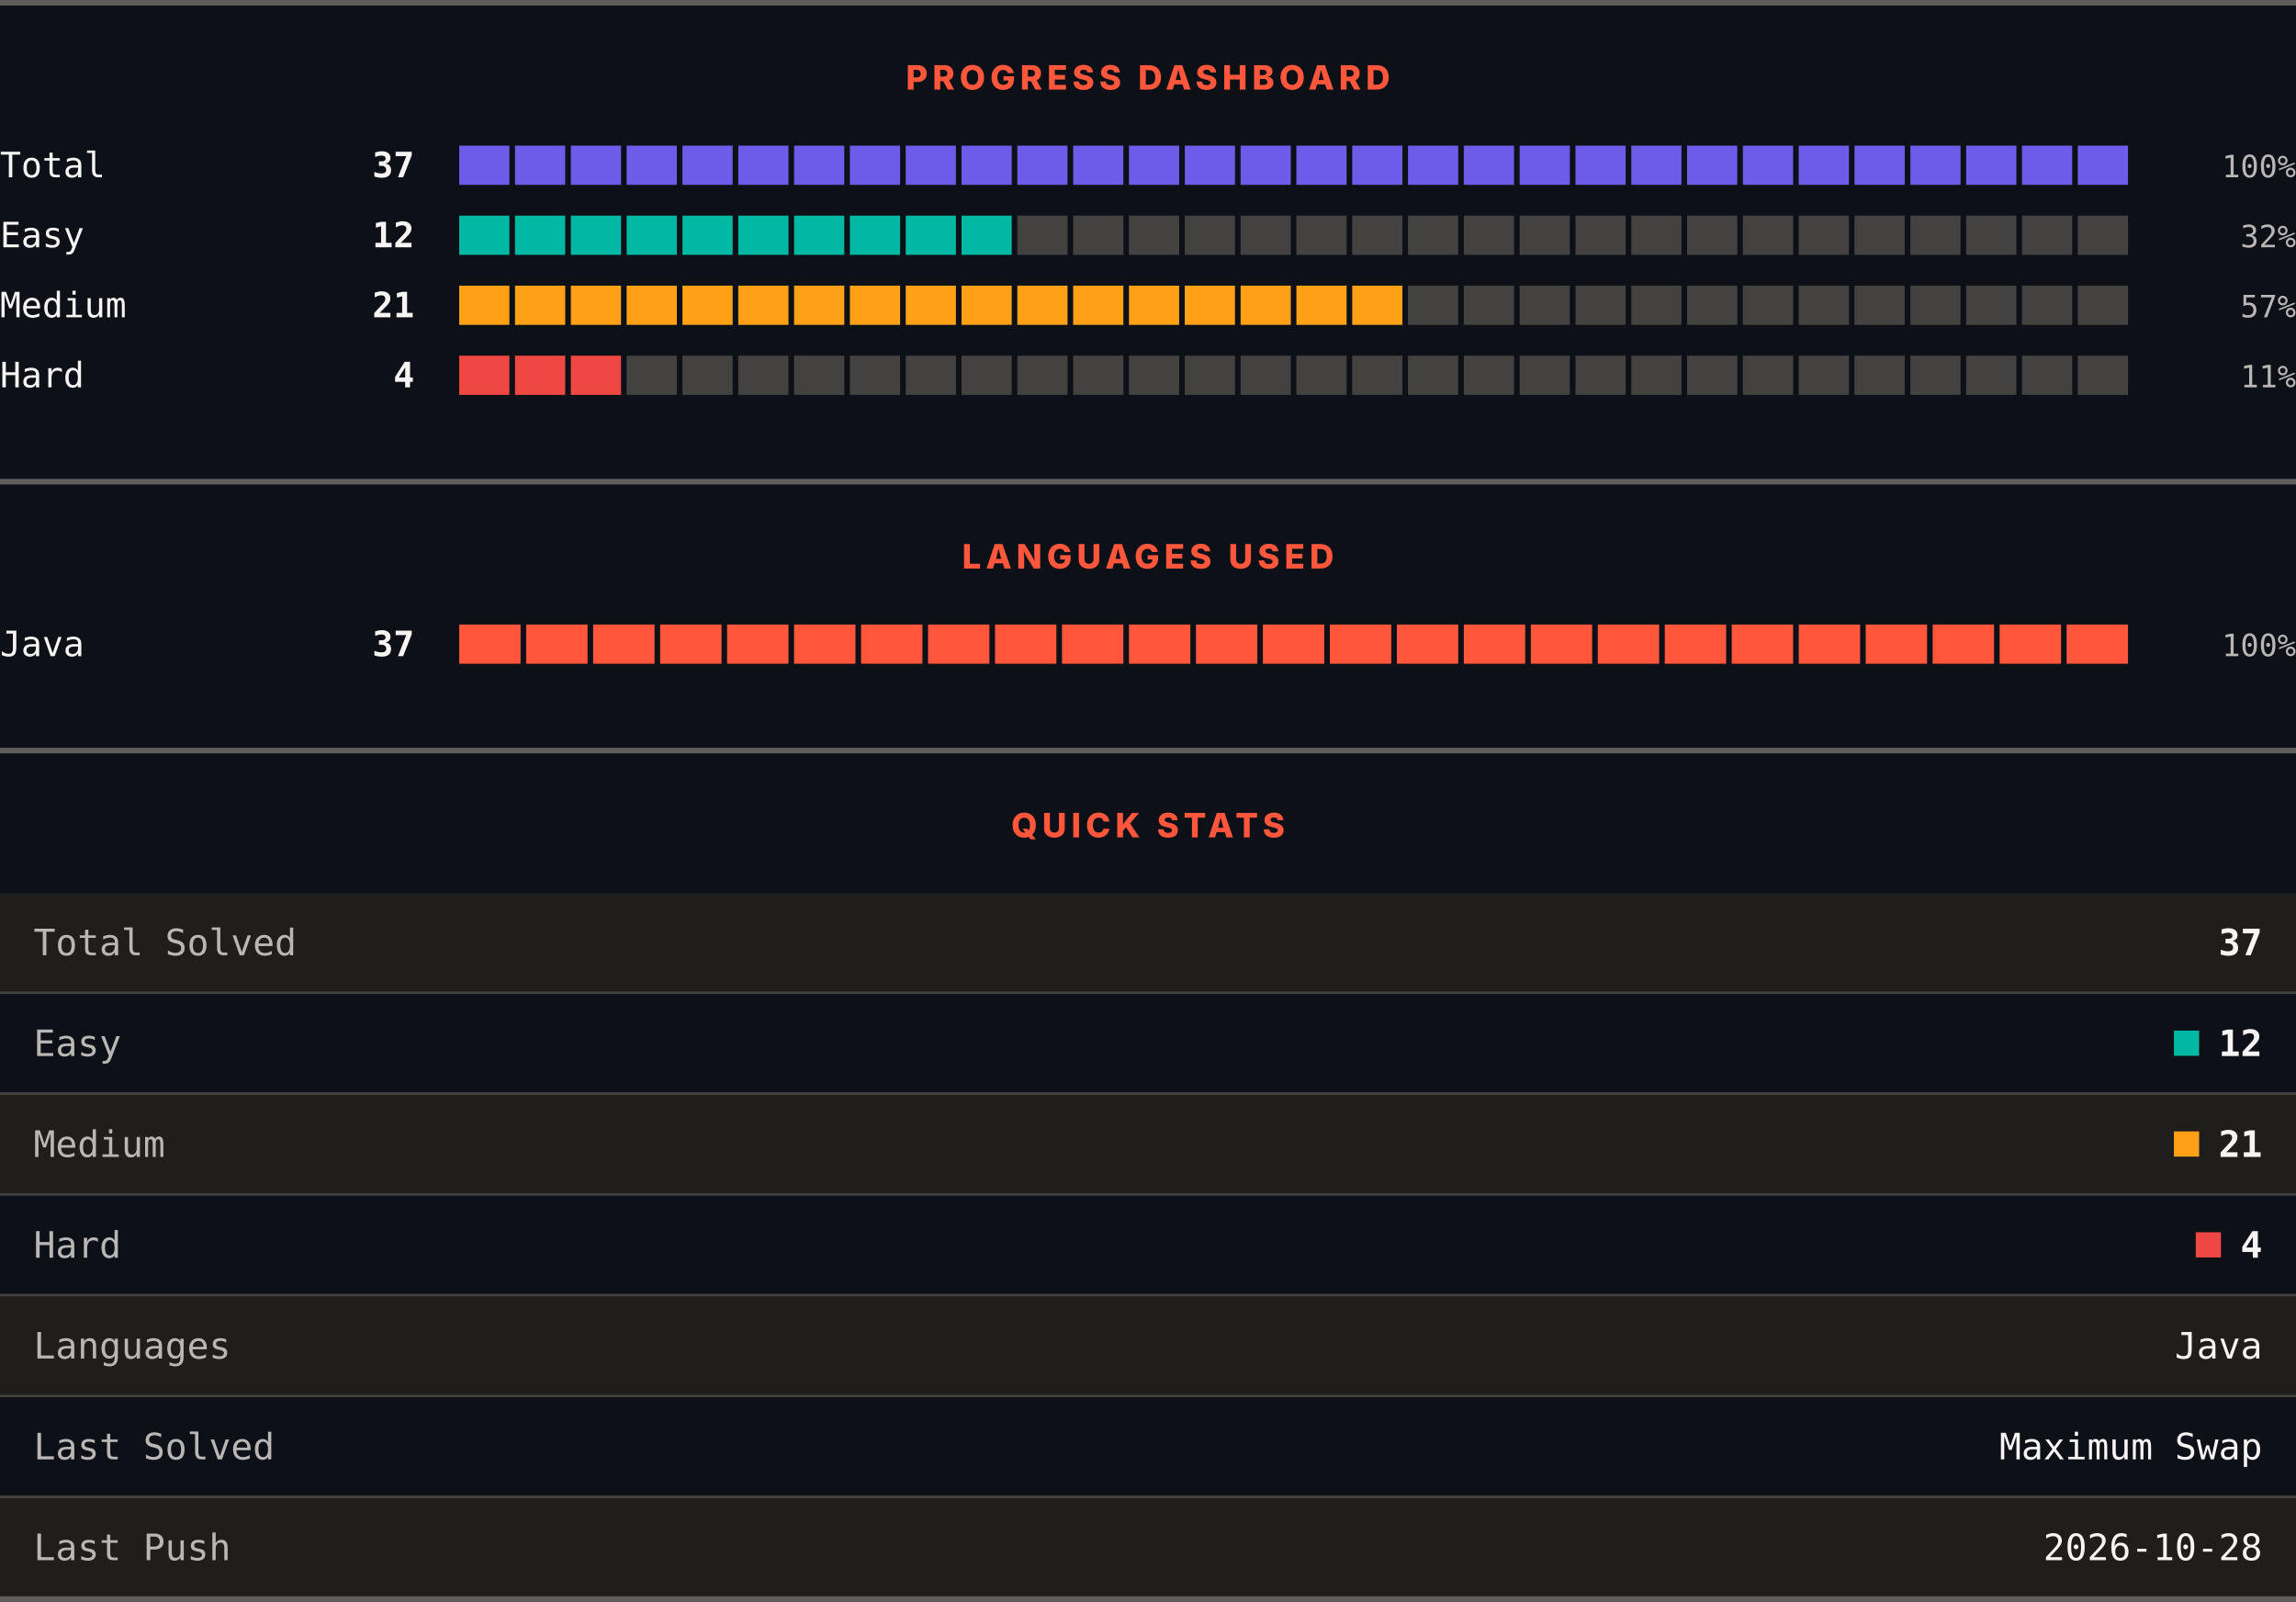
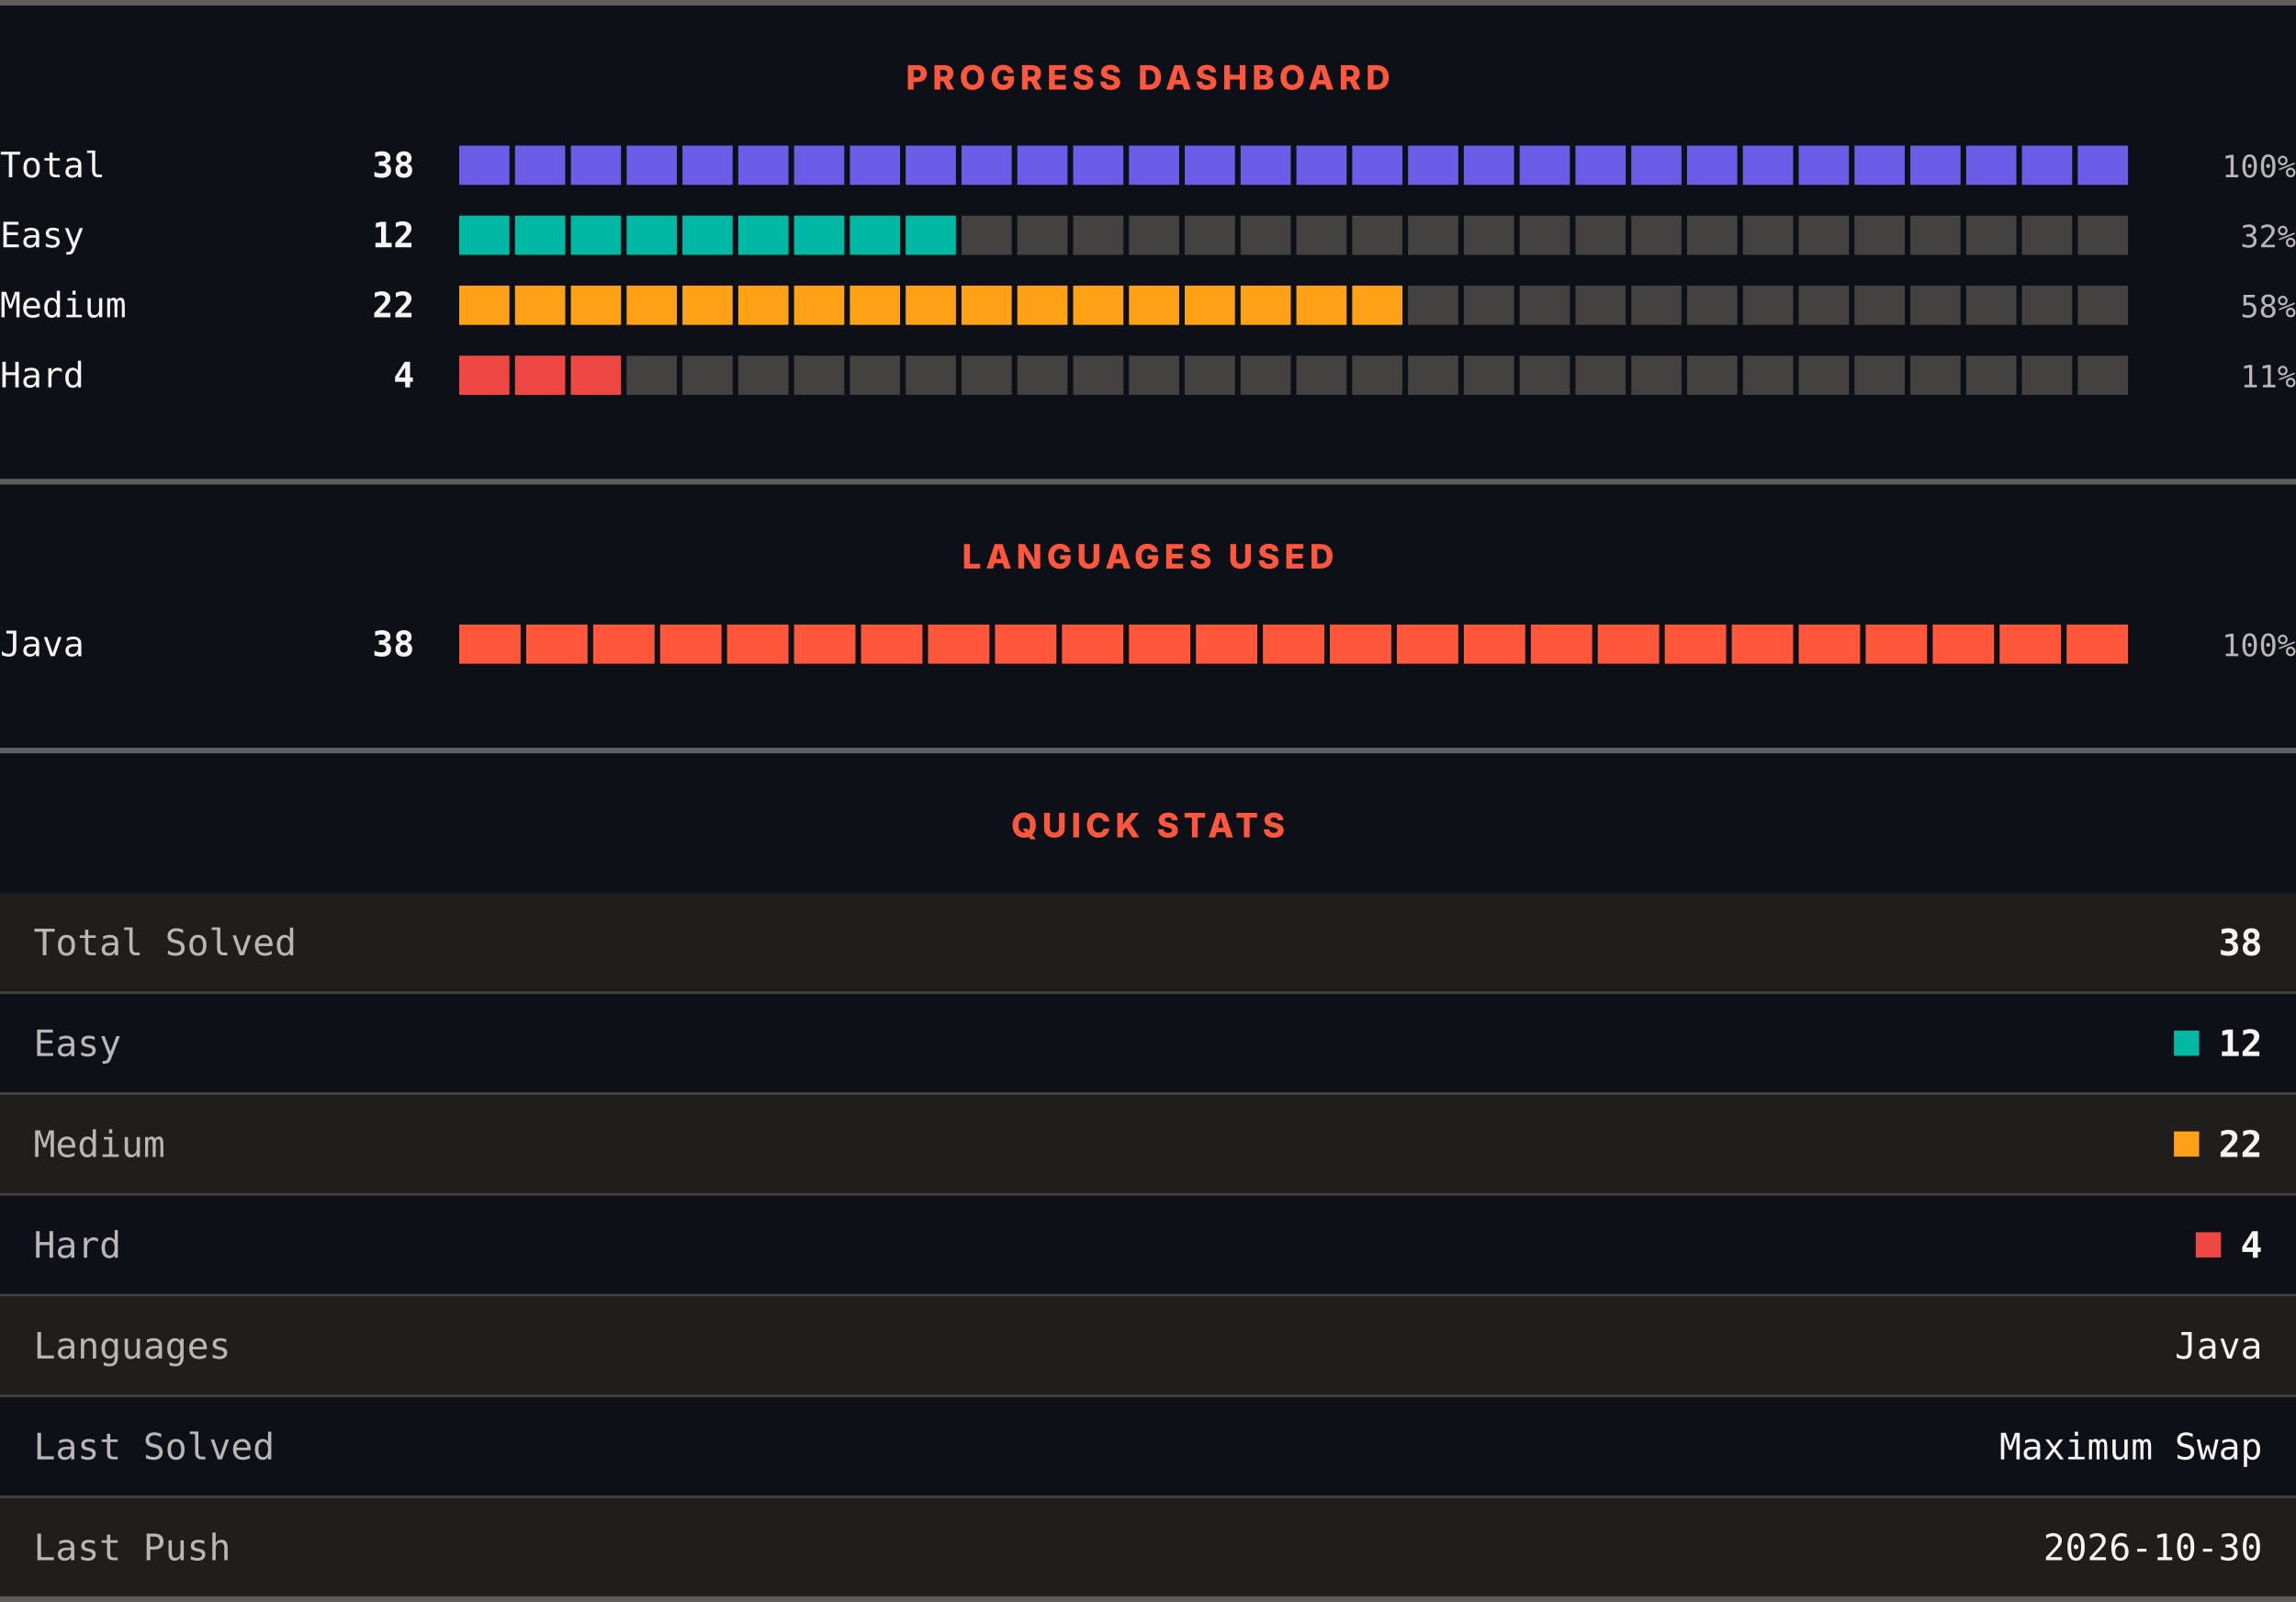
<svg xmlns="http://www.w3.org/2000/svg" width="820" height="572" viewBox="0 0 820 572" role="img" aria-label="LeetCode progress, languages and quick stats">
  <rect width="820" height="572" fill="#0d1117" />
  <rect x="0" y="0" width="820" height="2" fill="#605d5d" />
  <text x="410" y="32" text-anchor="middle" font-family="Archivo, system-ui, -apple-system, Segoe UI, sans-serif" font-size="12" font-weight="800" letter-spacing="1.68" fill="#ff563c">PROGRESS DASHBOARD</text>
  <text x="0" y="63.3" font-family="ui-monospace, SFMono-Regular, Menlo, Consolas, monospace" font-size="12.5" fill="#f8f4f4">Total</text>
-   <text x="148" y="63.3" text-anchor="end" font-family="ui-monospace, SFMono-Regular, Menlo, Consolas, monospace" font-size="12.5" font-weight="700" fill="#f8f4f4">37</text>
+   <text x="148" y="63.3" text-anchor="end" font-family="ui-monospace, SFMono-Regular, Menlo, Consolas, monospace" font-size="12.5" font-weight="700" fill="#f8f4f4">38</text>
  <rect x="164.00" y="52" width="17.93" height="14" fill="#6c5ce7" />
  <rect x="183.93" y="52" width="17.93" height="14" fill="#6c5ce7" />
  <rect x="203.87" y="52" width="17.93" height="14" fill="#6c5ce7" />
  <rect x="223.80" y="52" width="17.93" height="14" fill="#6c5ce7" />
  <rect x="243.73" y="52" width="17.93" height="14" fill="#6c5ce7" />
  <rect x="263.67" y="52" width="17.93" height="14" fill="#6c5ce7" />
  <rect x="283.60" y="52" width="17.93" height="14" fill="#6c5ce7" />
  <rect x="303.53" y="52" width="17.93" height="14" fill="#6c5ce7" />
  <rect x="323.47" y="52" width="17.93" height="14" fill="#6c5ce7" />
  <rect x="343.40" y="52" width="17.93" height="14" fill="#6c5ce7" />
  <rect x="363.33" y="52" width="17.93" height="14" fill="#6c5ce7" />
  <rect x="383.27" y="52" width="17.93" height="14" fill="#6c5ce7" />
  <rect x="403.20" y="52" width="17.93" height="14" fill="#6c5ce7" />
  <rect x="423.13" y="52" width="17.93" height="14" fill="#6c5ce7" />
  <rect x="443.07" y="52" width="17.93" height="14" fill="#6c5ce7" />
  <rect x="463.00" y="52" width="17.93" height="14" fill="#6c5ce7" />
  <rect x="482.93" y="52" width="17.93" height="14" fill="#6c5ce7" />
  <rect x="502.87" y="52" width="17.93" height="14" fill="#6c5ce7" />
  <rect x="522.80" y="52" width="17.93" height="14" fill="#6c5ce7" />
  <rect x="542.73" y="52" width="17.93" height="14" fill="#6c5ce7" />
  <rect x="562.67" y="52" width="17.93" height="14" fill="#6c5ce7" />
  <rect x="582.60" y="52" width="17.93" height="14" fill="#6c5ce7" />
  <rect x="602.53" y="52" width="17.93" height="14" fill="#6c5ce7" />
  <rect x="622.47" y="52" width="17.93" height="14" fill="#6c5ce7" />
  <rect x="642.40" y="52" width="17.93" height="14" fill="#6c5ce7" />
  <rect x="662.33" y="52" width="17.93" height="14" fill="#6c5ce7" />
  <rect x="682.27" y="52" width="17.93" height="14" fill="#6c5ce7" />
  <rect x="702.20" y="52" width="17.93" height="14" fill="#6c5ce7" />
  <rect x="722.13" y="52" width="17.93" height="14" fill="#6c5ce7" />
  <rect x="742.07" y="52" width="17.93" height="14" fill="#6c5ce7" />
  <text x="820" y="63.3" text-anchor="end" font-family="ui-monospace, SFMono-Regular, Menlo, Consolas, monospace" font-size="11" fill="#bab6b6">100%</text>
  <text x="0" y="88.3" font-family="ui-monospace, SFMono-Regular, Menlo, Consolas, monospace" font-size="12.5" fill="#f8f4f4">Easy</text>
  <text x="148" y="88.3" text-anchor="end" font-family="ui-monospace, SFMono-Regular, Menlo, Consolas, monospace" font-size="12.5" font-weight="700" fill="#f8f4f4">12</text>
  <rect x="164.00" y="77" width="17.93" height="14" fill="#00b8a3" />
  <rect x="183.93" y="77" width="17.93" height="14" fill="#00b8a3" />
  <rect x="203.87" y="77" width="17.93" height="14" fill="#00b8a3" />
  <rect x="223.80" y="77" width="17.93" height="14" fill="#00b8a3" />
  <rect x="243.73" y="77" width="17.93" height="14" fill="#00b8a3" />
  <rect x="263.67" y="77" width="17.93" height="14" fill="#00b8a3" />
  <rect x="283.60" y="77" width="17.93" height="14" fill="#00b8a3" />
  <rect x="303.53" y="77" width="17.93" height="14" fill="#00b8a3" />
  <rect x="323.47" y="77" width="17.93" height="14" fill="#00b8a3" />
-   <rect x="343.40" y="77" width="17.93" height="14" fill="#00b8a3" />
+   <rect x="343.40" y="77" width="17.93" height="14" fill="#444141" />
  <rect x="363.33" y="77" width="17.93" height="14" fill="#444141" />
  <rect x="383.27" y="77" width="17.93" height="14" fill="#444141" />
  <rect x="403.20" y="77" width="17.93" height="14" fill="#444141" />
  <rect x="423.13" y="77" width="17.93" height="14" fill="#444141" />
  <rect x="443.07" y="77" width="17.93" height="14" fill="#444141" />
  <rect x="463.00" y="77" width="17.93" height="14" fill="#444141" />
  <rect x="482.93" y="77" width="17.93" height="14" fill="#444141" />
  <rect x="502.87" y="77" width="17.93" height="14" fill="#444141" />
  <rect x="522.80" y="77" width="17.93" height="14" fill="#444141" />
  <rect x="542.73" y="77" width="17.93" height="14" fill="#444141" />
  <rect x="562.67" y="77" width="17.93" height="14" fill="#444141" />
  <rect x="582.60" y="77" width="17.93" height="14" fill="#444141" />
  <rect x="602.53" y="77" width="17.93" height="14" fill="#444141" />
  <rect x="622.47" y="77" width="17.93" height="14" fill="#444141" />
  <rect x="642.40" y="77" width="17.93" height="14" fill="#444141" />
  <rect x="662.33" y="77" width="17.93" height="14" fill="#444141" />
  <rect x="682.27" y="77" width="17.93" height="14" fill="#444141" />
  <rect x="702.20" y="77" width="17.93" height="14" fill="#444141" />
  <rect x="722.13" y="77" width="17.93" height="14" fill="#444141" />
  <rect x="742.07" y="77" width="17.93" height="14" fill="#444141" />
  <text x="820" y="88.3" text-anchor="end" font-family="ui-monospace, SFMono-Regular, Menlo, Consolas, monospace" font-size="11" fill="#bab6b6">32%</text>
  <text x="0" y="113.3" font-family="ui-monospace, SFMono-Regular, Menlo, Consolas, monospace" font-size="12.5" fill="#f8f4f4">Medium</text>
-   <text x="148" y="113.3" text-anchor="end" font-family="ui-monospace, SFMono-Regular, Menlo, Consolas, monospace" font-size="12.5" font-weight="700" fill="#f8f4f4">21</text>
+   <text x="148" y="113.3" text-anchor="end" font-family="ui-monospace, SFMono-Regular, Menlo, Consolas, monospace" font-size="12.5" font-weight="700" fill="#f8f4f4">22</text>
  <rect x="164.00" y="102" width="17.93" height="14" fill="#ffa116" />
  <rect x="183.93" y="102" width="17.93" height="14" fill="#ffa116" />
  <rect x="203.87" y="102" width="17.93" height="14" fill="#ffa116" />
  <rect x="223.80" y="102" width="17.93" height="14" fill="#ffa116" />
  <rect x="243.73" y="102" width="17.93" height="14" fill="#ffa116" />
  <rect x="263.67" y="102" width="17.93" height="14" fill="#ffa116" />
  <rect x="283.60" y="102" width="17.93" height="14" fill="#ffa116" />
  <rect x="303.53" y="102" width="17.93" height="14" fill="#ffa116" />
  <rect x="323.47" y="102" width="17.93" height="14" fill="#ffa116" />
  <rect x="343.40" y="102" width="17.93" height="14" fill="#ffa116" />
  <rect x="363.33" y="102" width="17.93" height="14" fill="#ffa116" />
  <rect x="383.27" y="102" width="17.93" height="14" fill="#ffa116" />
  <rect x="403.20" y="102" width="17.93" height="14" fill="#ffa116" />
  <rect x="423.13" y="102" width="17.93" height="14" fill="#ffa116" />
  <rect x="443.07" y="102" width="17.93" height="14" fill="#ffa116" />
  <rect x="463.00" y="102" width="17.93" height="14" fill="#ffa116" />
  <rect x="482.93" y="102" width="17.93" height="14" fill="#ffa116" />
  <rect x="502.87" y="102" width="17.93" height="14" fill="#444141" />
  <rect x="522.80" y="102" width="17.93" height="14" fill="#444141" />
  <rect x="542.73" y="102" width="17.93" height="14" fill="#444141" />
  <rect x="562.67" y="102" width="17.93" height="14" fill="#444141" />
  <rect x="582.60" y="102" width="17.93" height="14" fill="#444141" />
  <rect x="602.53" y="102" width="17.93" height="14" fill="#444141" />
  <rect x="622.47" y="102" width="17.93" height="14" fill="#444141" />
  <rect x="642.40" y="102" width="17.93" height="14" fill="#444141" />
  <rect x="662.33" y="102" width="17.93" height="14" fill="#444141" />
  <rect x="682.27" y="102" width="17.93" height="14" fill="#444141" />
  <rect x="702.20" y="102" width="17.93" height="14" fill="#444141" />
  <rect x="722.13" y="102" width="17.93" height="14" fill="#444141" />
  <rect x="742.07" y="102" width="17.93" height="14" fill="#444141" />
-   <text x="820" y="113.3" text-anchor="end" font-family="ui-monospace, SFMono-Regular, Menlo, Consolas, monospace" font-size="11" fill="#bab6b6">57%</text>
+   <text x="820" y="113.3" text-anchor="end" font-family="ui-monospace, SFMono-Regular, Menlo, Consolas, monospace" font-size="11" fill="#bab6b6">58%</text>
  <text x="0" y="138.3" font-family="ui-monospace, SFMono-Regular, Menlo, Consolas, monospace" font-size="12.5" fill="#f8f4f4">Hard</text>
  <text x="148" y="138.3" text-anchor="end" font-family="ui-monospace, SFMono-Regular, Menlo, Consolas, monospace" font-size="12.5" font-weight="700" fill="#f8f4f4">4</text>
  <rect x="164.00" y="127" width="17.93" height="14" fill="#ef4743" />
  <rect x="183.93" y="127" width="17.93" height="14" fill="#ef4743" />
  <rect x="203.87" y="127" width="17.93" height="14" fill="#ef4743" />
  <rect x="223.80" y="127" width="17.93" height="14" fill="#444141" />
  <rect x="243.73" y="127" width="17.93" height="14" fill="#444141" />
  <rect x="263.67" y="127" width="17.93" height="14" fill="#444141" />
  <rect x="283.60" y="127" width="17.93" height="14" fill="#444141" />
  <rect x="303.53" y="127" width="17.93" height="14" fill="#444141" />
  <rect x="323.47" y="127" width="17.93" height="14" fill="#444141" />
  <rect x="343.40" y="127" width="17.93" height="14" fill="#444141" />
  <rect x="363.33" y="127" width="17.93" height="14" fill="#444141" />
  <rect x="383.27" y="127" width="17.93" height="14" fill="#444141" />
  <rect x="403.20" y="127" width="17.93" height="14" fill="#444141" />
  <rect x="423.13" y="127" width="17.93" height="14" fill="#444141" />
  <rect x="443.07" y="127" width="17.93" height="14" fill="#444141" />
  <rect x="463.00" y="127" width="17.93" height="14" fill="#444141" />
  <rect x="482.93" y="127" width="17.93" height="14" fill="#444141" />
  <rect x="502.87" y="127" width="17.93" height="14" fill="#444141" />
  <rect x="522.80" y="127" width="17.93" height="14" fill="#444141" />
  <rect x="542.73" y="127" width="17.93" height="14" fill="#444141" />
  <rect x="562.67" y="127" width="17.93" height="14" fill="#444141" />
  <rect x="582.60" y="127" width="17.93" height="14" fill="#444141" />
  <rect x="602.53" y="127" width="17.93" height="14" fill="#444141" />
  <rect x="622.47" y="127" width="17.93" height="14" fill="#444141" />
  <rect x="642.40" y="127" width="17.93" height="14" fill="#444141" />
  <rect x="662.33" y="127" width="17.93" height="14" fill="#444141" />
  <rect x="682.27" y="127" width="17.93" height="14" fill="#444141" />
  <rect x="702.20" y="127" width="17.93" height="14" fill="#444141" />
  <rect x="722.13" y="127" width="17.93" height="14" fill="#444141" />
  <rect x="742.07" y="127" width="17.93" height="14" fill="#444141" />
  <text x="820" y="138.3" text-anchor="end" font-family="ui-monospace, SFMono-Regular, Menlo, Consolas, monospace" font-size="11" fill="#bab6b6">11%</text>
  <rect x="0" y="171" width="820" height="2" fill="#605d5d" />
  <text x="410" y="203" text-anchor="middle" font-family="Archivo, system-ui, -apple-system, Segoe UI, sans-serif" font-size="12" font-weight="800" letter-spacing="1.68" fill="#ff563c">LANGUAGES USED</text>
  <text x="0" y="234.3" font-family="ui-monospace, SFMono-Regular, Menlo, Consolas, monospace" font-size="12.5" fill="#f8f4f4">Java</text>
-   <text x="148" y="234.3" text-anchor="end" font-family="ui-monospace, SFMono-Regular, Menlo, Consolas, monospace" font-size="12.5" font-weight="700" fill="#f8f4f4">37</text>
+   <text x="148" y="234.3" text-anchor="end" font-family="ui-monospace, SFMono-Regular, Menlo, Consolas, monospace" font-size="12.5" font-weight="700" fill="#f8f4f4">38</text>
  <rect x="164.00" y="223" width="21.92" height="14" fill="#ff563c" />
  <rect x="187.92" y="223" width="21.92" height="14" fill="#ff563c" />
  <rect x="211.84" y="223" width="21.92" height="14" fill="#ff563c" />
  <rect x="235.76" y="223" width="21.92" height="14" fill="#ff563c" />
  <rect x="259.68" y="223" width="21.92" height="14" fill="#ff563c" />
  <rect x="283.60" y="223" width="21.92" height="14" fill="#ff563c" />
  <rect x="307.52" y="223" width="21.92" height="14" fill="#ff563c" />
  <rect x="331.44" y="223" width="21.92" height="14" fill="#ff563c" />
  <rect x="355.36" y="223" width="21.92" height="14" fill="#ff563c" />
  <rect x="379.28" y="223" width="21.92" height="14" fill="#ff563c" />
  <rect x="403.20" y="223" width="21.92" height="14" fill="#ff563c" />
  <rect x="427.12" y="223" width="21.92" height="14" fill="#ff563c" />
  <rect x="451.04" y="223" width="21.92" height="14" fill="#ff563c" />
  <rect x="474.96" y="223" width="21.92" height="14" fill="#ff563c" />
  <rect x="498.88" y="223" width="21.92" height="14" fill="#ff563c" />
  <rect x="522.80" y="223" width="21.92" height="14" fill="#ff563c" />
  <rect x="546.72" y="223" width="21.92" height="14" fill="#ff563c" />
  <rect x="570.64" y="223" width="21.92" height="14" fill="#ff563c" />
  <rect x="594.56" y="223" width="21.92" height="14" fill="#ff563c" />
  <rect x="618.48" y="223" width="21.92" height="14" fill="#ff563c" />
  <rect x="642.40" y="223" width="21.92" height="14" fill="#ff563c" />
  <rect x="666.32" y="223" width="21.92" height="14" fill="#ff563c" />
  <rect x="690.24" y="223" width="21.92" height="14" fill="#ff563c" />
  <rect x="714.16" y="223" width="21.92" height="14" fill="#ff563c" />
  <rect x="738.08" y="223" width="21.92" height="14" fill="#ff563c" />
  <text x="820" y="234.3" text-anchor="end" font-family="ui-monospace, SFMono-Regular, Menlo, Consolas, monospace" font-size="11" fill="#bab6b6">100%</text>
  <rect x="0" y="267" width="820" height="2" fill="#605d5d" />
  <text x="410" y="299" text-anchor="middle" font-family="Archivo, system-ui, -apple-system, Segoe UI, sans-serif" font-size="12" font-weight="800" letter-spacing="1.68" fill="#ff563c">QUICK STATS</text>
  <rect x="0" y="319" width="820" height="35" fill="#201e1d" />
  <text x="12" y="341.1" font-family="ui-monospace, SFMono-Regular, Menlo, Consolas, monospace" font-size="13" fill="#bab6b6">Total Solved</text>
-   <text x="808" y="341.1" text-anchor="end" font-family="ui-monospace, SFMono-Regular, Menlo, Consolas, monospace" font-size="13" font-weight="700" fill="#f8f4f4">37</text>
+   <text x="808" y="341.1" text-anchor="end" font-family="ui-monospace, SFMono-Regular, Menlo, Consolas, monospace" font-size="13" font-weight="700" fill="#f8f4f4">38</text>
  <rect x="0" y="354" width="820" height="1" fill="#444141" />
  <rect x="0" y="355" width="820" height="35" fill="#0d1117" />
  <text x="12" y="377.1" font-family="ui-monospace, SFMono-Regular, Menlo, Consolas, monospace" font-size="13" fill="#bab6b6">Easy</text>
  <rect x="776.4" y="368" width="9" height="9" fill="#00b8a3" />
  <text x="808" y="377.1" text-anchor="end" font-family="ui-monospace, SFMono-Regular, Menlo, Consolas, monospace" font-size="13" font-weight="700" fill="#f8f4f4">12</text>
  <rect x="0" y="390" width="820" height="1" fill="#444141" />
  <rect x="0" y="391" width="820" height="35" fill="#201e1d" />
  <text x="12" y="413.1" font-family="ui-monospace, SFMono-Regular, Menlo, Consolas, monospace" font-size="13" fill="#bab6b6">Medium</text>
  <rect x="776.4" y="404" width="9" height="9" fill="#ffa116" />
-   <text x="808" y="413.1" text-anchor="end" font-family="ui-monospace, SFMono-Regular, Menlo, Consolas, monospace" font-size="13" font-weight="700" fill="#f8f4f4">21</text>
+   <text x="808" y="413.1" text-anchor="end" font-family="ui-monospace, SFMono-Regular, Menlo, Consolas, monospace" font-size="13" font-weight="700" fill="#f8f4f4">22</text>
  <rect x="0" y="426" width="820" height="1" fill="#444141" />
  <rect x="0" y="427" width="820" height="35" fill="#0d1117" />
  <text x="12" y="449.1" font-family="ui-monospace, SFMono-Regular, Menlo, Consolas, monospace" font-size="13" fill="#bab6b6">Hard</text>
  <rect x="784.2" y="440" width="9" height="9" fill="#ef4743" />
  <text x="808" y="449.1" text-anchor="end" font-family="ui-monospace, SFMono-Regular, Menlo, Consolas, monospace" font-size="13" font-weight="700" fill="#f8f4f4">4</text>
  <rect x="0" y="462" width="820" height="1" fill="#444141" />
  <rect x="0" y="463" width="820" height="35" fill="#201e1d" />
  <text x="12" y="485.1" font-family="ui-monospace, SFMono-Regular, Menlo, Consolas, monospace" font-size="13" fill="#bab6b6">Languages</text>
  <text x="808" y="485.1" text-anchor="end" font-family="ui-monospace, SFMono-Regular, Menlo, Consolas, monospace" font-size="13" fill="#f8f4f4">Java</text>
  <rect x="0" y="498" width="820" height="1" fill="#444141" />
  <rect x="0" y="499" width="820" height="35" fill="#0d1117" />
  <text x="12" y="521.1" font-family="ui-monospace, SFMono-Regular, Menlo, Consolas, monospace" font-size="13" fill="#bab6b6">Last Solved</text>
  <text x="808" y="521.1" text-anchor="end" font-family="ui-monospace, SFMono-Regular, Menlo, Consolas, monospace" font-size="13" fill="#f8f4f4">Maximum Swap</text>
  <rect x="0" y="534" width="820" height="1" fill="#444141" />
  <rect x="0" y="535" width="820" height="35" fill="#201e1d" />
  <text x="12" y="557.1" font-family="ui-monospace, SFMono-Regular, Menlo, Consolas, monospace" font-size="13" fill="#bab6b6">Last Push</text>
-   <text x="808" y="557.1" text-anchor="end" font-family="ui-monospace, SFMono-Regular, Menlo, Consolas, monospace" font-size="13" fill="#f8f4f4">2026-10-28</text>
+   <text x="808" y="557.1" text-anchor="end" font-family="ui-monospace, SFMono-Regular, Menlo, Consolas, monospace" font-size="13" fill="#f8f4f4">2026-10-30</text>
  <rect x="0" y="570" width="820" height="2" fill="#605d5d" />
</svg>
